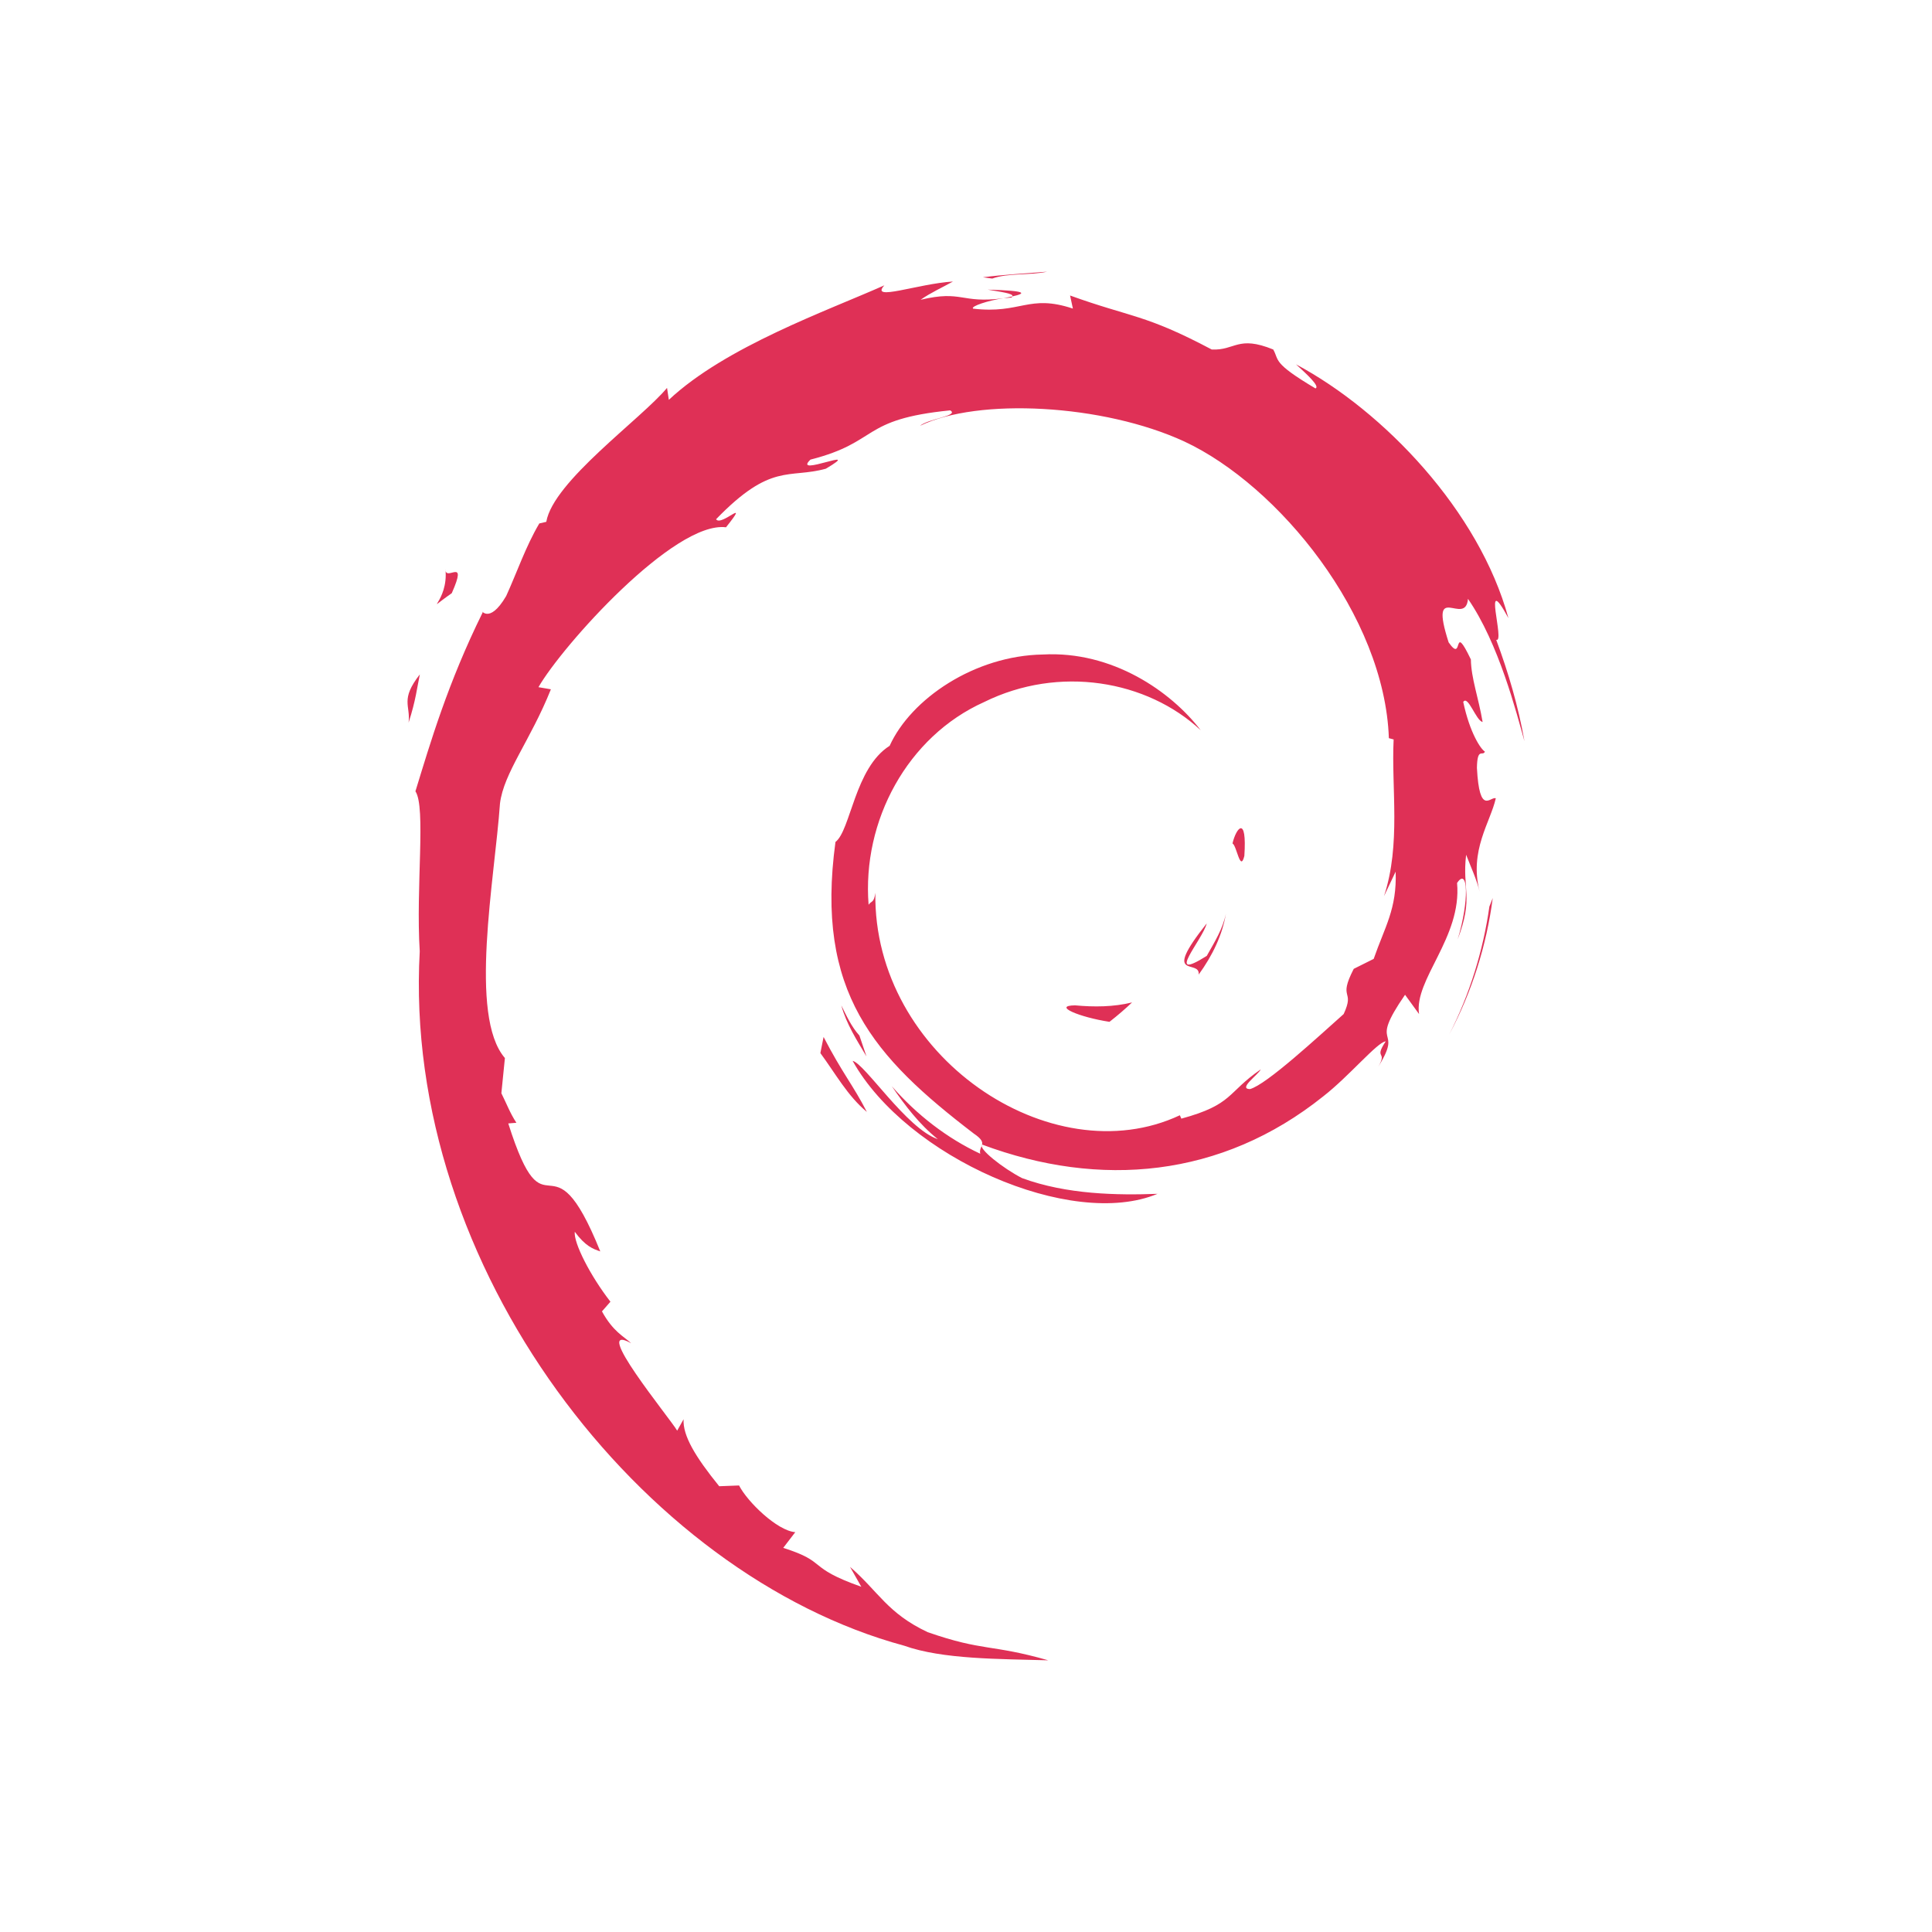
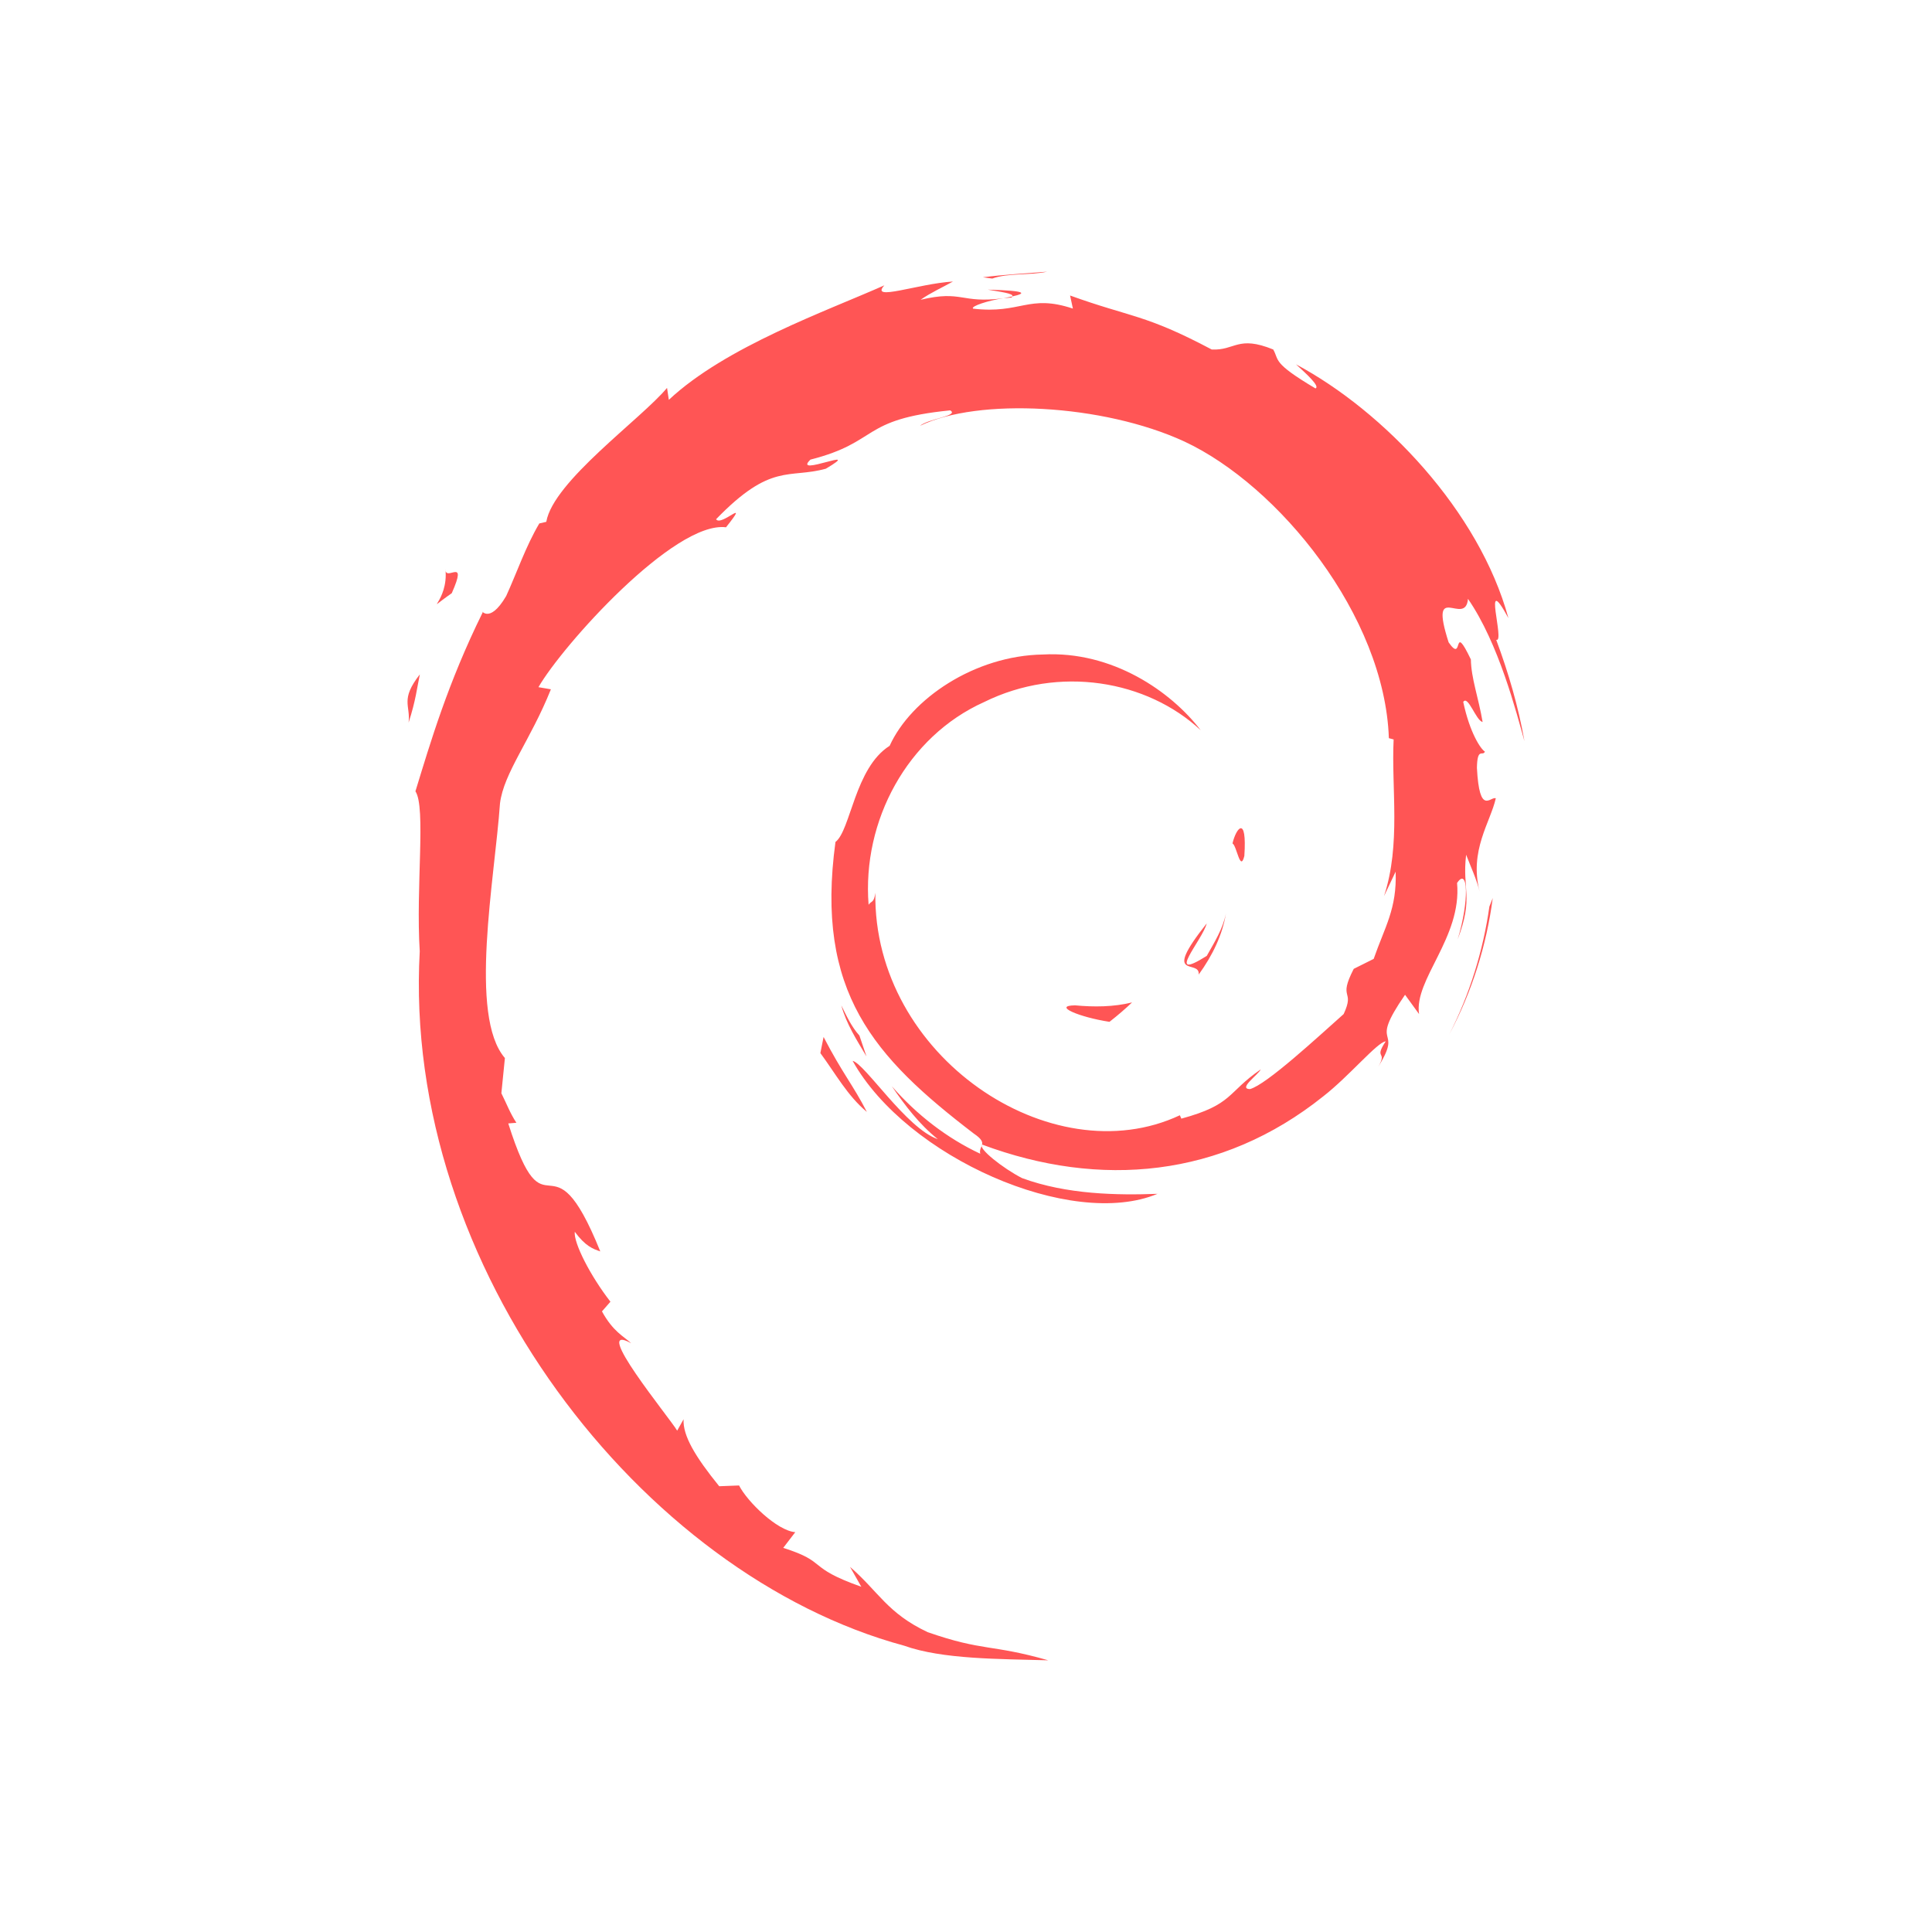
<svg xmlns="http://www.w3.org/2000/svg" width="128" height="128" viewBox="0 0 128 128" id="svg2" version="1.1">
  <defs id="defs4" />
  <g id="layer1" transform="translate(0,-924.3622)">
-     <path style="fill:#df3056;fill-opacity:1;stroke:none;stroke-miterlimit:10" d="M 69.371 18 C 67.944 18.12 66.525 18.19 65.121 18.371 L 65.74 18.455 C 66.772 18.078 68.276 18.249 69.371 18 z M 63.137 18.652 C 60.816 18.793 57.596 20.003 58.59 18.904 C 54.805 20.591 48.085 22.958 44.312 26.49 L 44.193 25.699 C 42.465 27.772 36.656 31.888 36.193 34.572 L 35.73 34.68 C 34.831 36.201 34.249 37.925 33.535 39.49 C 32.359 41.492 31.811 40.26 31.979 40.574 C 29.665 45.26 28.516 49.197 27.523 52.426 C 28.231 53.482 27.541 58.784 27.809 63.027 C 26.647 83.986 42.533 104.334 59.9 109.031 C 62.446 109.941 66.231 109.907 69.451 110 C 65.652 108.914 65.161 109.424 61.461 108.135 C 58.791 106.879 58.207 105.447 56.316 103.809 L 57.064 105.127 C 53.356 103.817 54.908 103.505 51.891 102.551 L 52.689 101.51 C 51.488 101.418 49.507 99.487 48.965 98.416 L 47.65 98.467 C 46.071 96.52 45.228 95.117 45.289 94.029 L 44.865 94.785 C 44.384 93.96 39.053 87.485 41.818 88.992 C 41.304 88.523 40.622 88.227 39.881 86.883 L 40.443 86.242 C 39.112 84.532 37.995 82.34 38.08 81.609 C 38.79 82.567 39.282 82.745 39.77 82.908 C 36.409 74.579 36.219 82.449 33.674 74.43 L 34.213 74.387 C 33.8 73.766 33.549 73.091 33.217 72.43 L 33.451 70.098 C 31.033 67.307 32.776 58.22 33.125 53.236 C 33.367 51.21 35.146 49.051 36.498 45.668 L 35.674 45.527 C 37.249 42.784 44.665 34.508 48.1 34.934 C 49.764 32.846 47.769 34.926 47.443 34.4 C 51.098 30.623 52.248 31.732 54.715 31.053 C 57.375 29.476 52.432 31.668 53.693 30.451 C 58.292 29.278 56.952 27.783 62.951 27.188 C 63.584 27.547 61.483 27.744 60.955 28.211 C 64.787 26.339 73.079 26.764 78.465 29.25 C 84.716 32.167 91.739 40.792 92.016 48.906 L 92.332 48.99 C 92.173 52.216 92.826 55.947 91.693 59.373 L 92.465 57.75 C 92.556 60.215 91.744 61.412 91.01 63.529 L 89.689 64.188 C 88.611 66.281 89.795 65.518 89.021 67.184 C 87.336 68.68 83.909 71.864 82.812 72.156 C 82.01 72.138 83.353 71.213 83.529 70.85 C 81.273 72.397 81.718 73.173 78.268 74.113 L 78.168 73.889 C 69.658 77.887 57.839 69.964 57.994 59.152 C 57.903 59.839 57.735 59.666 57.547 59.943 C 57.108 54.381 60.119 48.795 65.197 46.514 C 70.165 44.058 75.988 45.065 79.547 48.377 C 77.592 45.82 73.702 43.11 69.092 43.363 C 64.576 43.435 60.351 46.3 58.941 49.412 C 56.628 50.867 56.36 55.021 55.352 55.781 C 53.994 65.738 57.902 70.039 64.514 75.1 C 65.553 75.8 64.804 75.906 64.945 76.439 C 62.749 75.412 60.738 73.861 59.084 71.963 C 59.961 73.245 60.909 74.494 62.133 75.473 C 60.062 74.772 57.296 70.461 56.488 70.285 C 60.058 76.67 70.971 81.481 76.688 79.094 C 74.043 79.192 70.682 79.147 67.711 78.051 C 66.462 77.41 64.766 76.081 65.07 75.832 C 72.868 78.742 80.925 78.036 87.672 72.633 C 89.389 71.298 91.265 69.026 91.807 68.994 C 90.99 70.22 91.947 69.584 91.32 70.666 C 93.03 67.911 90.577 69.543 93.088 65.906 L 94.016 67.184 C 93.671 64.896 96.86 62.117 96.535 58.5 C 97.267 57.394 97.351 59.691 96.574 62.236 C 97.651 59.413 96.859 58.958 97.135 56.629 C 97.434 57.412 97.828 58.244 98.029 59.07 C 97.327 56.342 98.747 54.476 99.1 52.891 C 98.752 52.737 98.017 54.096 97.85 50.873 C 97.873 49.473 98.239 50.139 98.379 49.795 C 98.104 49.637 97.382 48.564 96.943 46.506 C 97.261 46.022 97.794 47.761 98.227 47.832 C 97.949 46.196 97.47 44.947 97.449 43.691 C 96.184 41.05 97.001 44.043 95.975 42.557 C 94.628 38.36 97.091 41.583 97.258 39.676 C 99.301 42.631 100.465 47.211 101 49.107 C 100.591 46.795 99.933 44.554 99.127 42.387 C 99.749 42.647 98.13 37.627 99.936 40.951 C 98.007 33.866 91.683 27.245 85.865 24.139 C 86.576 24.789 87.475 25.606 87.152 25.734 C 84.259 24.014 84.768 23.881 84.354 23.154 C 81.997 22.197 81.842 23.231 80.281 23.156 C 75.839 20.803 74.983 21.053 70.895 19.578 L 71.082 20.445 C 68.139 19.466 67.651 20.818 64.471 20.449 C 64.277 20.298 65.489 19.903 66.488 19.758 C 63.643 20.133 63.776 19.198 60.992 19.861 C 61.678 19.38 62.405 19.061 63.137 18.652 z M 66.488 19.758 L 67.025 19.711 L 67.064 19.639 L 66.488 19.758 z M 67.064 19.639 C 67.955 19.444 68.157 19.265 65.436 19.188 C 66.25 19.333 67.199 19.444 67.064 19.639 z M 29.51 37.697 C 29.748 39.896 27.854 40.751 29.93 39.301 C 31.042 36.797 29.494 38.608 29.51 37.697 z M 27.816 44.68 C 26.495 46.367 27.21 46.727 27.07 47.875 C 27.549 46.409 27.634 45.528 27.816 44.68 z M 82.209 54.873 C 82.02 54.878 81.778 55.355 81.656 55.879 C 81.941 56.027 82.166 57.814 82.441 56.709 C 82.534 55.336 82.398 54.868 82.209 54.873 z M 98.898 59.498 L 98.676 60.059 C 98.265 62.975 97.376 65.861 96.016 68.537 C 97.518 65.714 98.49 62.627 98.898 59.498 z M 81.221 60.525 C 81.017 61.537 80.47 62.409 79.951 63.33 C 77.099 65.124 79.683 62.264 79.949 61.178 C 76.883 65.035 79.526 63.491 79.416 64.568 C 80.326 63.315 80.988 61.944 81.221 60.525 z M 75.002 66.414 C 73.761 66.717 72.497 66.724 71.225 66.607 C 69.698 66.629 71.513 67.393 73.506 67.699 C 74.057 67.269 74.557 66.837 75.002 66.414 z M 55.74 66.613 C 56.077 67.849 56.765 68.91 57.406 69.99 L 56.938 68.607 C 56.407 68.02 56.092 67.316 55.74 66.613 z M 54.564 68.701 L 54.352 69.77 C 55.355 71.129 56.151 72.604 57.432 73.668 C 56.51 71.872 55.824 71.13 54.564 68.701 z " transform="translate(0,924.3622)" id="path10" />
+     <path style="fill:#ff5555;fill-opacity:1;stroke:none;stroke-miterlimit:10" d="M 69.371 18 C 67.944 18.12 66.525 18.19 65.121 18.371 L 65.74 18.455 C 66.772 18.078 68.276 18.249 69.371 18 z M 63.137 18.652 C 60.816 18.793 57.596 20.003 58.59 18.904 C 54.805 20.591 48.085 22.958 44.312 26.49 L 44.193 25.699 C 42.465 27.772 36.656 31.888 36.193 34.572 L 35.73 34.68 C 34.831 36.201 34.249 37.925 33.535 39.49 C 32.359 41.492 31.811 40.26 31.979 40.574 C 29.665 45.26 28.516 49.197 27.523 52.426 C 28.231 53.482 27.541 58.784 27.809 63.027 C 26.647 83.986 42.533 104.334 59.9 109.031 C 62.446 109.941 66.231 109.907 69.451 110 C 65.652 108.914 65.161 109.424 61.461 108.135 C 58.791 106.879 58.207 105.447 56.316 103.809 L 57.064 105.127 C 53.356 103.817 54.908 103.505 51.891 102.551 L 52.689 101.51 C 51.488 101.418 49.507 99.487 48.965 98.416 L 47.65 98.467 C 46.071 96.52 45.228 95.117 45.289 94.029 L 44.865 94.785 C 44.384 93.96 39.053 87.485 41.818 88.992 C 41.304 88.523 40.622 88.227 39.881 86.883 L 40.443 86.242 C 39.112 84.532 37.995 82.34 38.08 81.609 C 38.79 82.567 39.282 82.745 39.77 82.908 C 36.409 74.579 36.219 82.449 33.674 74.43 L 34.213 74.387 C 33.8 73.766 33.549 73.091 33.217 72.43 L 33.451 70.098 C 31.033 67.307 32.776 58.22 33.125 53.236 C 33.367 51.21 35.146 49.051 36.498 45.668 L 35.674 45.527 C 37.249 42.784 44.665 34.508 48.1 34.934 C 49.764 32.846 47.769 34.926 47.443 34.4 C 51.098 30.623 52.248 31.732 54.715 31.053 C 57.375 29.476 52.432 31.668 53.693 30.451 C 58.292 29.278 56.952 27.783 62.951 27.188 C 63.584 27.547 61.483 27.744 60.955 28.211 C 64.787 26.339 73.079 26.764 78.465 29.25 C 84.716 32.167 91.739 40.792 92.016 48.906 L 92.332 48.99 C 92.173 52.216 92.826 55.947 91.693 59.373 L 92.465 57.75 C 92.556 60.215 91.744 61.412 91.01 63.529 L 89.689 64.188 C 88.611 66.281 89.795 65.518 89.021 67.184 C 87.336 68.68 83.909 71.864 82.812 72.156 C 82.01 72.138 83.353 71.213 83.529 70.85 C 81.273 72.397 81.718 73.173 78.268 74.113 L 78.168 73.889 C 69.658 77.887 57.839 69.964 57.994 59.152 C 57.903 59.839 57.735 59.666 57.547 59.943 C 57.108 54.381 60.119 48.795 65.197 46.514 C 70.165 44.058 75.988 45.065 79.547 48.377 C 77.592 45.82 73.702 43.11 69.092 43.363 C 64.576 43.435 60.351 46.3 58.941 49.412 C 56.628 50.867 56.36 55.021 55.352 55.781 C 53.994 65.738 57.902 70.039 64.514 75.1 C 65.553 75.8 64.804 75.906 64.945 76.439 C 62.749 75.412 60.738 73.861 59.084 71.963 C 59.961 73.245 60.909 74.494 62.133 75.473 C 60.062 74.772 57.296 70.461 56.488 70.285 C 60.058 76.67 70.971 81.481 76.688 79.094 C 74.043 79.192 70.682 79.147 67.711 78.051 C 66.462 77.41 64.766 76.081 65.07 75.832 C 72.868 78.742 80.925 78.036 87.672 72.633 C 89.389 71.298 91.265 69.026 91.807 68.994 C 90.99 70.22 91.947 69.584 91.32 70.666 C 93.03 67.911 90.577 69.543 93.088 65.906 L 94.016 67.184 C 93.671 64.896 96.86 62.117 96.535 58.5 C 97.267 57.394 97.351 59.691 96.574 62.236 C 97.651 59.413 96.859 58.958 97.135 56.629 C 97.434 57.412 97.828 58.244 98.029 59.07 C 97.327 56.342 98.747 54.476 99.1 52.891 C 98.752 52.737 98.017 54.096 97.85 50.873 C 97.873 49.473 98.239 50.139 98.379 49.795 C 98.104 49.637 97.382 48.564 96.943 46.506 C 97.261 46.022 97.794 47.761 98.227 47.832 C 97.949 46.196 97.47 44.947 97.449 43.691 C 96.184 41.05 97.001 44.043 95.975 42.557 C 94.628 38.36 97.091 41.583 97.258 39.676 C 99.301 42.631 100.465 47.211 101 49.107 C 100.591 46.795 99.933 44.554 99.127 42.387 C 99.749 42.647 98.13 37.627 99.936 40.951 C 98.007 33.866 91.683 27.245 85.865 24.139 C 86.576 24.789 87.475 25.606 87.152 25.734 C 84.259 24.014 84.768 23.881 84.354 23.154 C 81.997 22.197 81.842 23.231 80.281 23.156 C 75.839 20.803 74.983 21.053 70.895 19.578 L 71.082 20.445 C 68.139 19.466 67.651 20.818 64.471 20.449 C 64.277 20.298 65.489 19.903 66.488 19.758 C 63.643 20.133 63.776 19.198 60.992 19.861 C 61.678 19.38 62.405 19.061 63.137 18.652 z M 66.488 19.758 L 67.025 19.711 L 67.064 19.639 L 66.488 19.758 z M 67.064 19.639 C 67.955 19.444 68.157 19.265 65.436 19.188 C 66.25 19.333 67.199 19.444 67.064 19.639 z M 29.51 37.697 C 29.748 39.896 27.854 40.751 29.93 39.301 C 31.042 36.797 29.494 38.608 29.51 37.697 z M 27.816 44.68 C 26.495 46.367 27.21 46.727 27.07 47.875 C 27.549 46.409 27.634 45.528 27.816 44.68 z M 82.209 54.873 C 82.02 54.878 81.778 55.355 81.656 55.879 C 81.941 56.027 82.166 57.814 82.441 56.709 C 82.534 55.336 82.398 54.868 82.209 54.873 z M 98.898 59.498 L 98.676 60.059 C 98.265 62.975 97.376 65.861 96.016 68.537 C 97.518 65.714 98.49 62.627 98.898 59.498 z M 81.221 60.525 C 81.017 61.537 80.47 62.409 79.951 63.33 C 77.099 65.124 79.683 62.264 79.949 61.178 C 76.883 65.035 79.526 63.491 79.416 64.568 C 80.326 63.315 80.988 61.944 81.221 60.525 z M 75.002 66.414 C 73.761 66.717 72.497 66.724 71.225 66.607 C 69.698 66.629 71.513 67.393 73.506 67.699 C 74.057 67.269 74.557 66.837 75.002 66.414 z M 55.74 66.613 C 56.077 67.849 56.765 68.91 57.406 69.99 L 56.938 68.607 C 56.407 68.02 56.092 67.316 55.74 66.613 z M 54.564 68.701 L 54.352 69.77 C 55.355 71.129 56.151 72.604 57.432 73.668 C 56.51 71.872 55.824 71.13 54.564 68.701 z " transform="translate(0,924.3622)" id="path10" />
  </g>
</svg>
